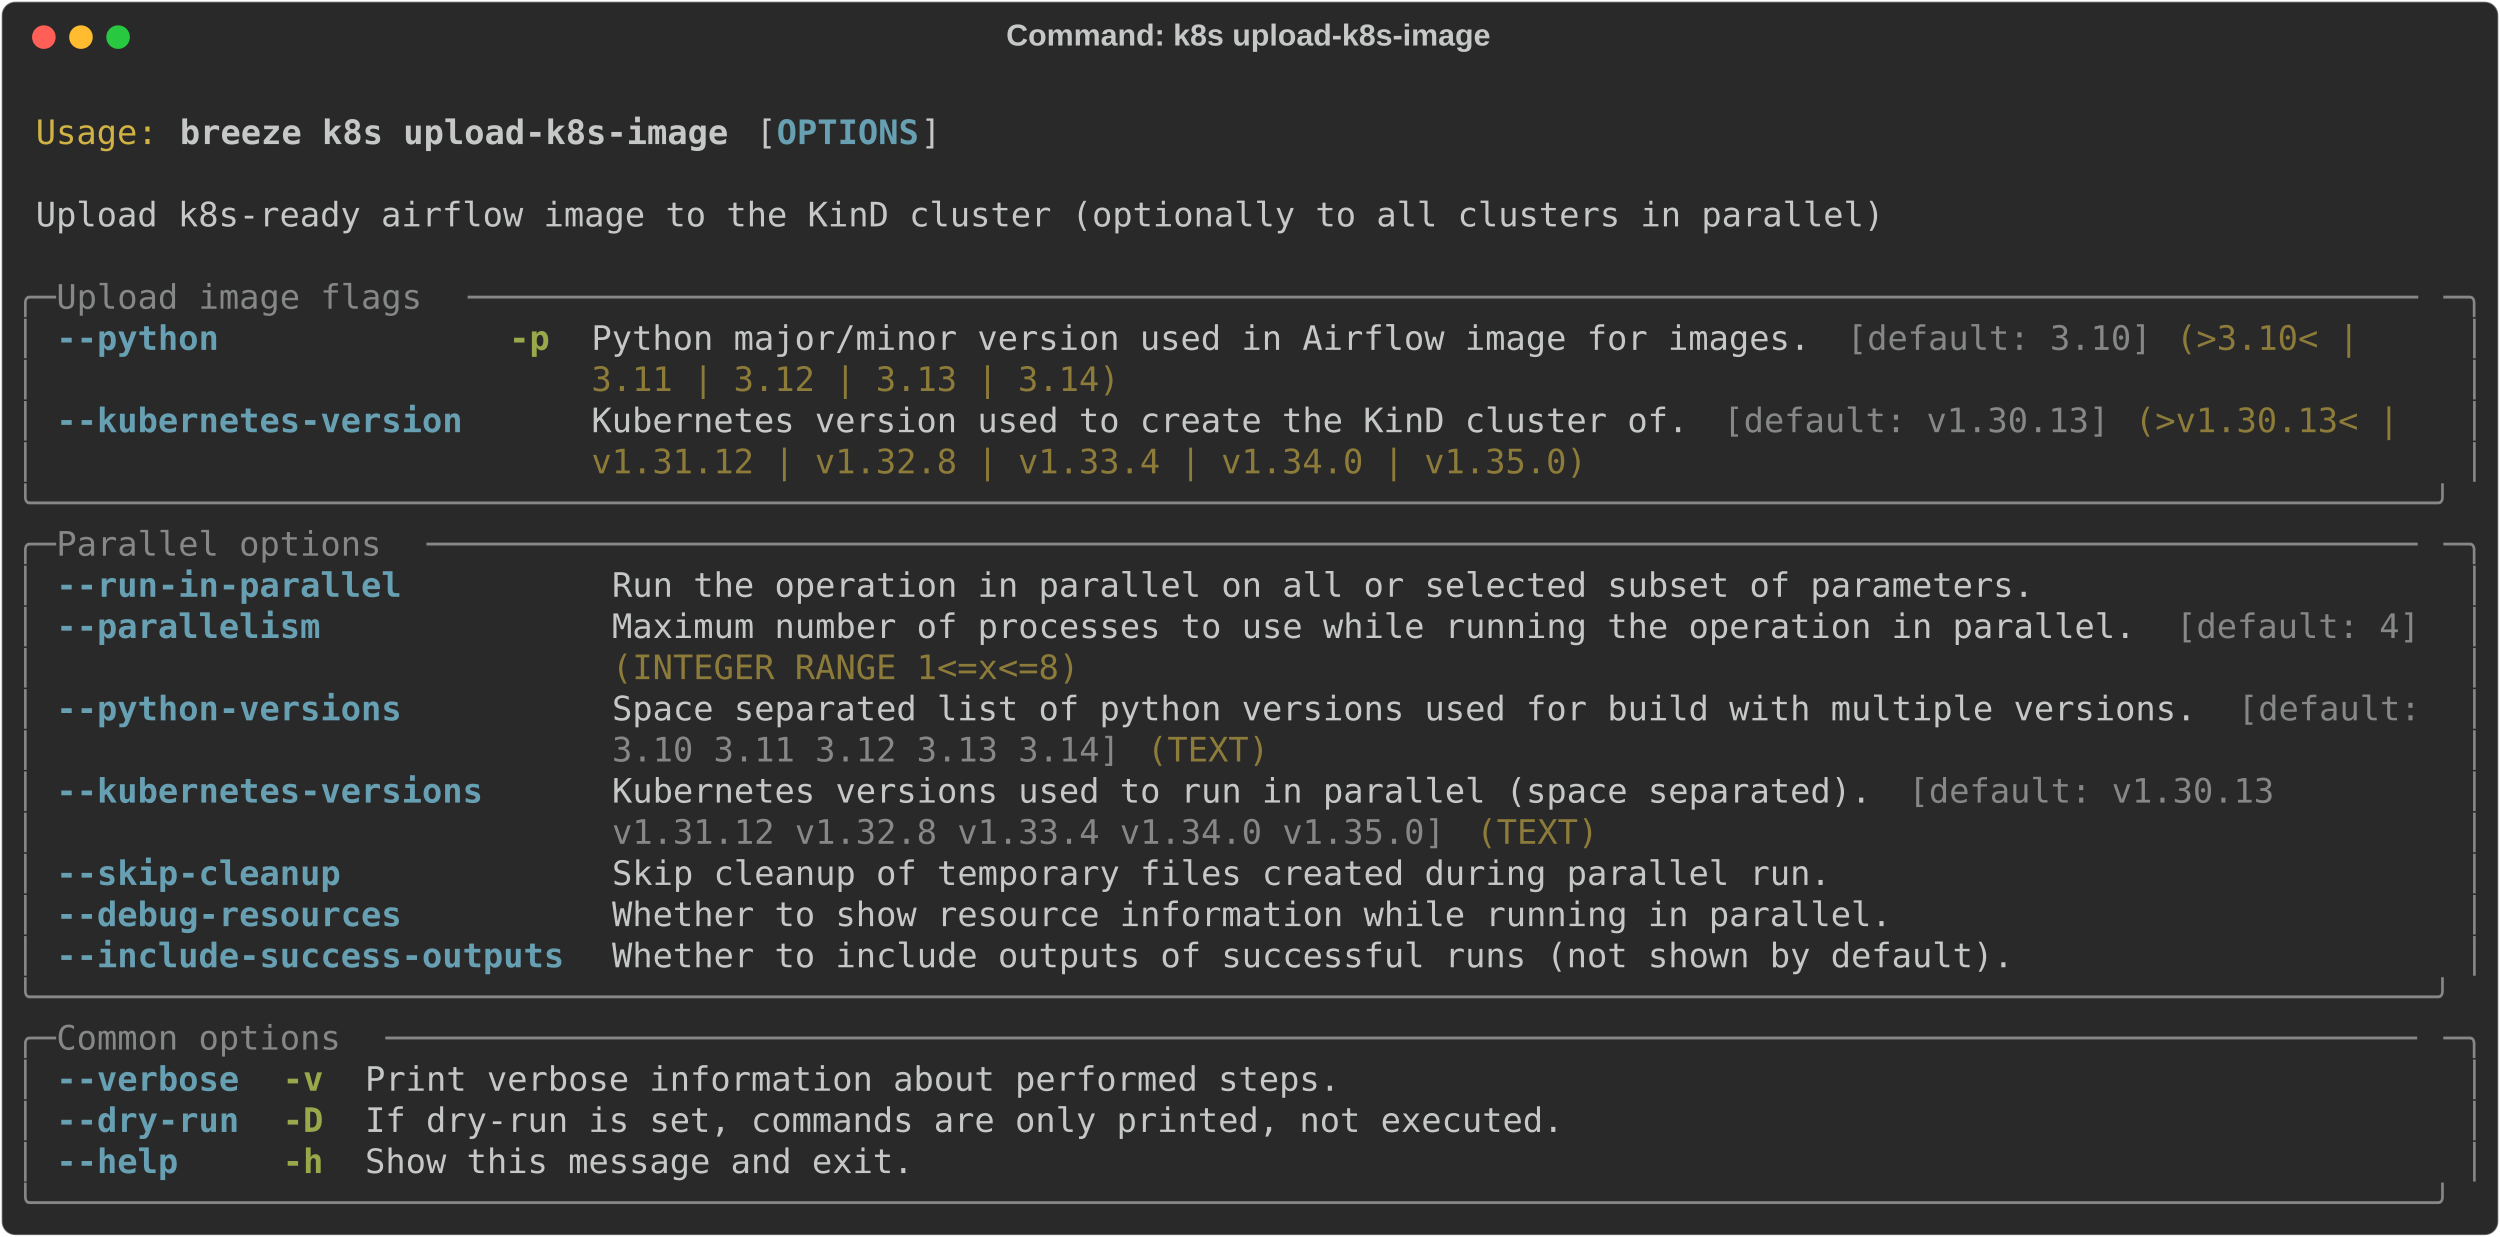
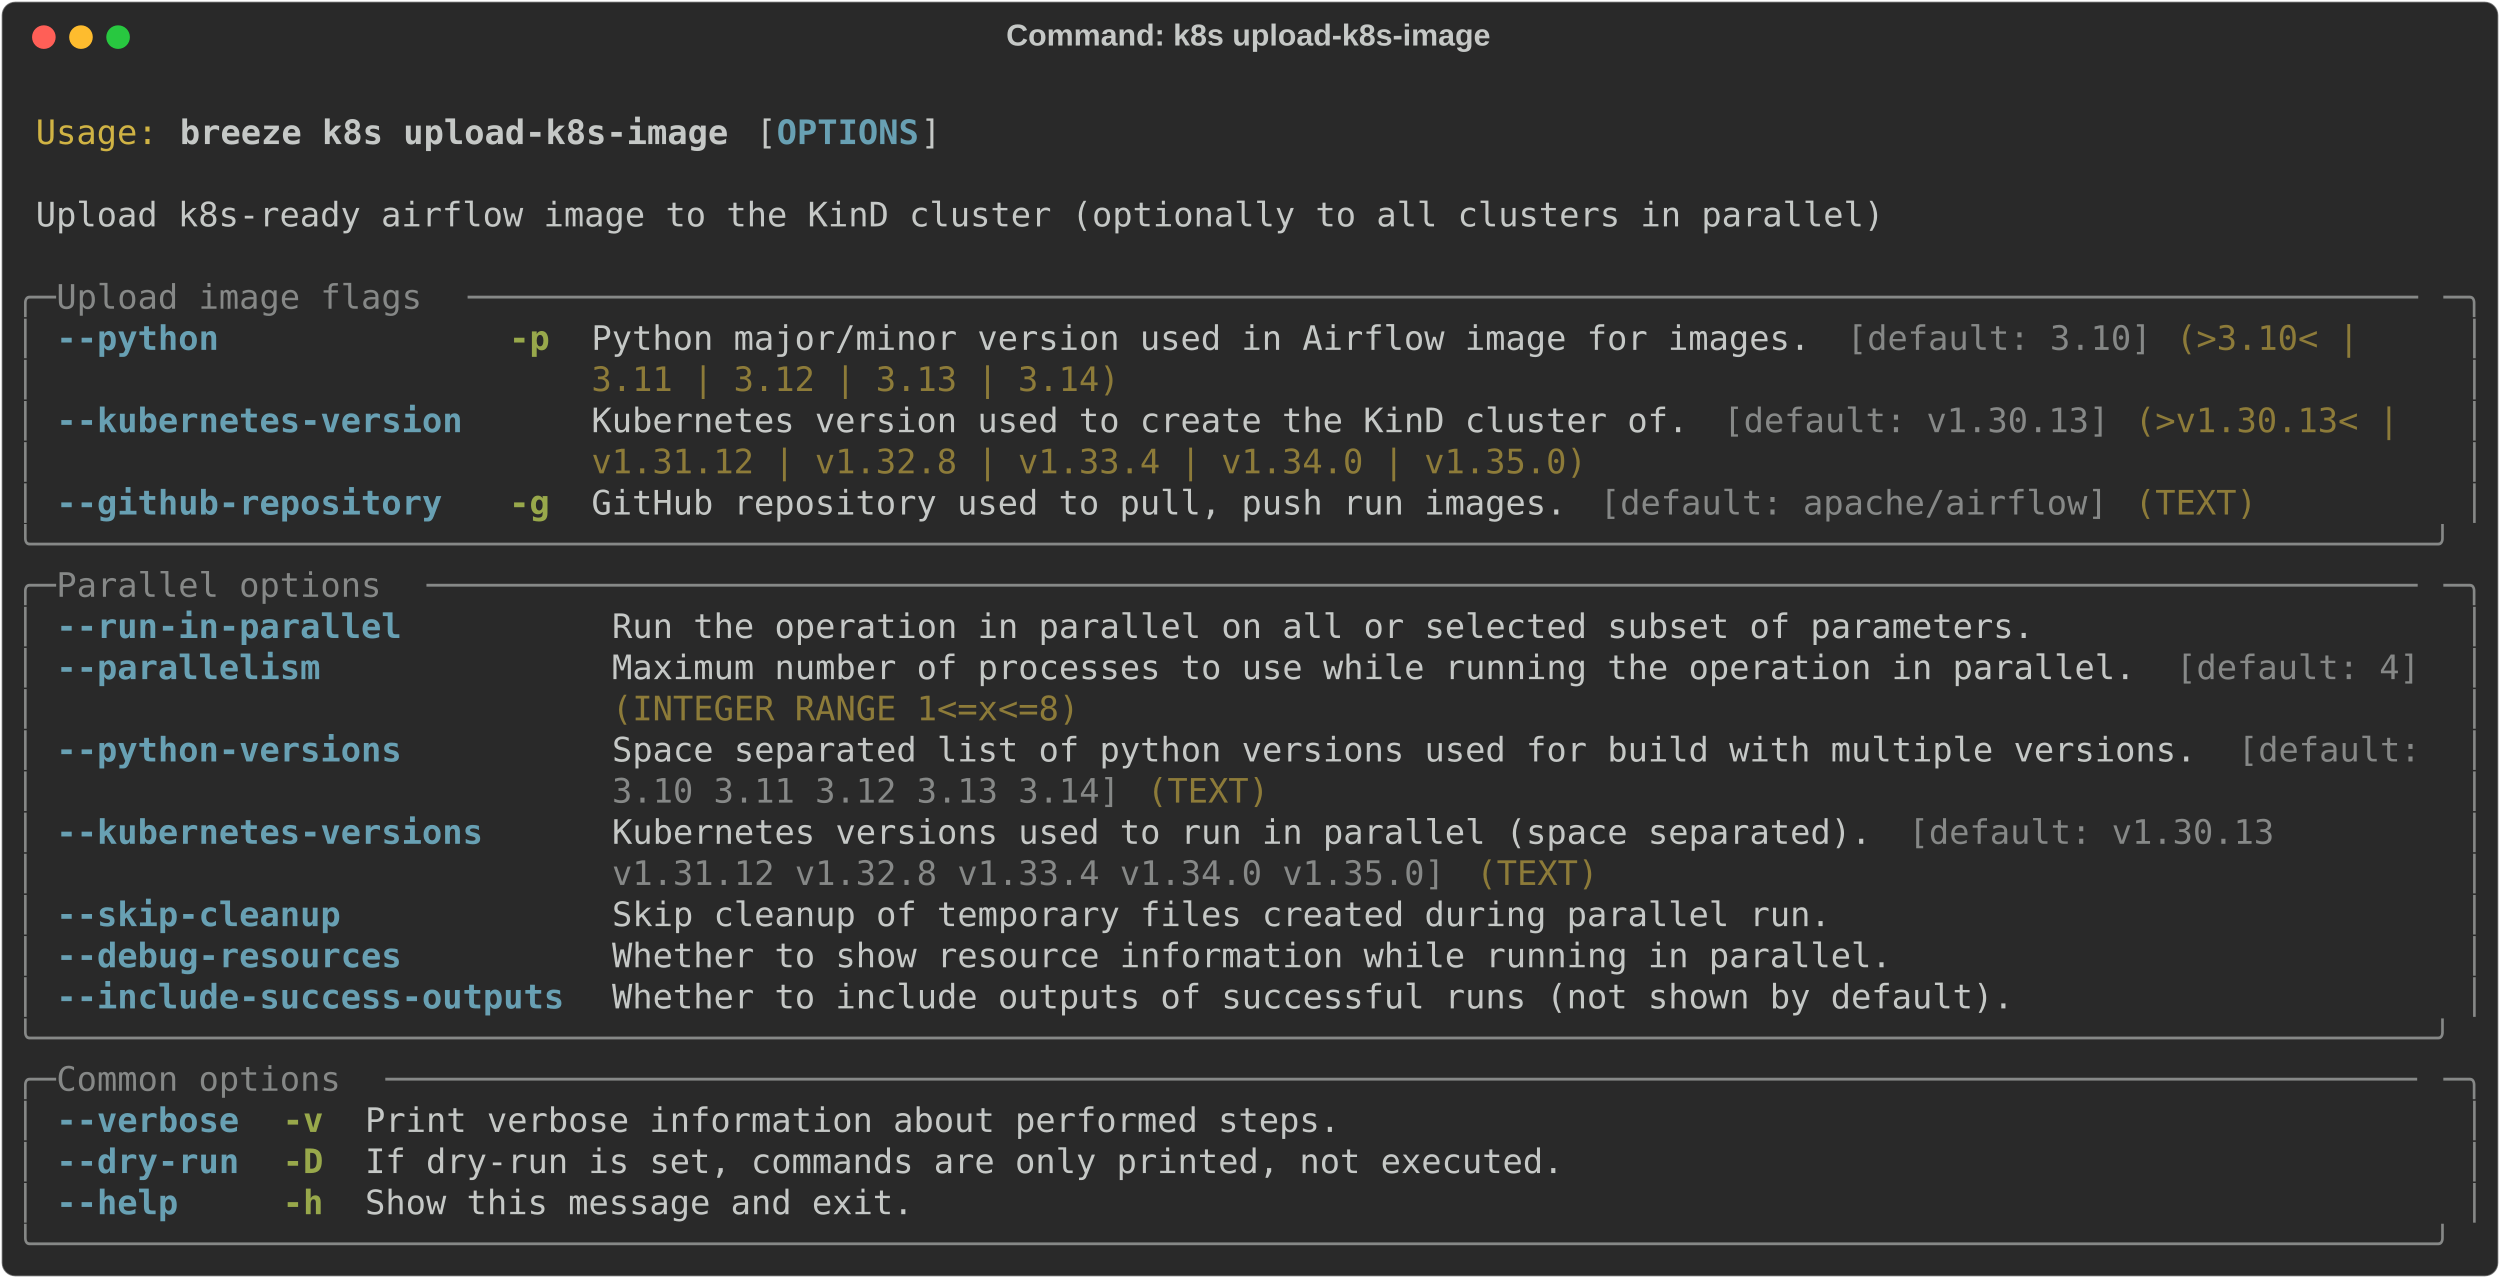
- <svg xmlns="http://www.w3.org/2000/svg" class="rich-terminal" viewBox="0 0 1482 733.2">
+ <svg xmlns="http://www.w3.org/2000/svg" class="rich-terminal" viewBox="0 0 1482 757.6">
  <style>

    @font-face {
        font-family: "Fira Code";
        src: local("FiraCode-Regular"),
                url("https://cdnjs.cloudflare.com/ajax/libs/firacode/6.2.0/woff2/FiraCode-Regular.woff2") format("woff2"),
                url("https://cdnjs.cloudflare.com/ajax/libs/firacode/6.2.0/woff/FiraCode-Regular.woff") format("woff");
        font-style: normal;
        font-weight: 400;
    }
    @font-face {
        font-family: "Fira Code";
        src: local("FiraCode-Bold"),
                url("https://cdnjs.cloudflare.com/ajax/libs/firacode/6.2.0/woff2/FiraCode-Bold.woff2") format("woff2"),
                url("https://cdnjs.cloudflare.com/ajax/libs/firacode/6.2.0/woff/FiraCode-Bold.woff") format("woff");
        font-style: bold;
        font-weight: 700;
    }

    .breeze-k8s-upload-k8s-image-matrix {
        font-family: Fira Code, monospace;
        font-size: 20px;
        line-height: 24.4px;
        font-variant-east-asian: full-width;
    }

    .breeze-k8s-upload-k8s-image-title {
        font-size: 18px;
        font-weight: bold;
        font-family: arial;
    }

    .breeze-k8s-upload-k8s-image-r1 { fill: #c5c8c6 }
.breeze-k8s-upload-k8s-image-r2 { fill: #d0b344 }
.breeze-k8s-upload-k8s-image-r3 { fill: #c5c8c6;font-weight: bold }
.breeze-k8s-upload-k8s-image-r4 { fill: #68a0b3;font-weight: bold }
.breeze-k8s-upload-k8s-image-r5 { fill: #868887 }
.breeze-k8s-upload-k8s-image-r6 { fill: #98a84b;font-weight: bold }
.breeze-k8s-upload-k8s-image-r7 { fill: #8d7b39 }
    </style>
  <defs>
    <clipPath id="breeze-k8s-upload-k8s-image-clip-terminal">
-       <rect x="0" y="0" width="1463.0" height="682.2" />
+       <rect x="0" y="0" width="1463.0" height="706.6" />
    </clipPath>
    <clipPath id="breeze-k8s-upload-k8s-image-line-0">
      <rect x="0" y="1.5" width="1464" height="24.65" />
    </clipPath>
    <clipPath id="breeze-k8s-upload-k8s-image-line-1">
      <rect x="0" y="25.9" width="1464" height="24.65" />
    </clipPath>
    <clipPath id="breeze-k8s-upload-k8s-image-line-2">
      <rect x="0" y="50.3" width="1464" height="24.65" />
    </clipPath>
    <clipPath id="breeze-k8s-upload-k8s-image-line-3">
      <rect x="0" y="74.7" width="1464" height="24.65" />
    </clipPath>
    <clipPath id="breeze-k8s-upload-k8s-image-line-4">
      <rect x="0" y="99.1" width="1464" height="24.65" />
    </clipPath>
    <clipPath id="breeze-k8s-upload-k8s-image-line-5">
      <rect x="0" y="123.5" width="1464" height="24.65" />
    </clipPath>
    <clipPath id="breeze-k8s-upload-k8s-image-line-6">
      <rect x="0" y="147.9" width="1464" height="24.65" />
    </clipPath>
    <clipPath id="breeze-k8s-upload-k8s-image-line-7">
      <rect x="0" y="172.3" width="1464" height="24.65" />
    </clipPath>
    <clipPath id="breeze-k8s-upload-k8s-image-line-8">
      <rect x="0" y="196.7" width="1464" height="24.65" />
    </clipPath>
    <clipPath id="breeze-k8s-upload-k8s-image-line-9">
      <rect x="0" y="221.1" width="1464" height="24.65" />
    </clipPath>
    <clipPath id="breeze-k8s-upload-k8s-image-line-10">
      <rect x="0" y="245.5" width="1464" height="24.65" />
    </clipPath>
    <clipPath id="breeze-k8s-upload-k8s-image-line-11">
      <rect x="0" y="269.9" width="1464" height="24.65" />
    </clipPath>
    <clipPath id="breeze-k8s-upload-k8s-image-line-12">
      <rect x="0" y="294.3" width="1464" height="24.65" />
    </clipPath>
    <clipPath id="breeze-k8s-upload-k8s-image-line-13">
      <rect x="0" y="318.7" width="1464" height="24.65" />
    </clipPath>
    <clipPath id="breeze-k8s-upload-k8s-image-line-14">
      <rect x="0" y="343.1" width="1464" height="24.65" />
    </clipPath>
    <clipPath id="breeze-k8s-upload-k8s-image-line-15">
      <rect x="0" y="367.5" width="1464" height="24.65" />
    </clipPath>
    <clipPath id="breeze-k8s-upload-k8s-image-line-16">
      <rect x="0" y="391.9" width="1464" height="24.65" />
    </clipPath>
    <clipPath id="breeze-k8s-upload-k8s-image-line-17">
      <rect x="0" y="416.3" width="1464" height="24.65" />
    </clipPath>
    <clipPath id="breeze-k8s-upload-k8s-image-line-18">
      <rect x="0" y="440.7" width="1464" height="24.65" />
    </clipPath>
    <clipPath id="breeze-k8s-upload-k8s-image-line-19">
      <rect x="0" y="465.1" width="1464" height="24.65" />
    </clipPath>
    <clipPath id="breeze-k8s-upload-k8s-image-line-20">
      <rect x="0" y="489.5" width="1464" height="24.65" />
    </clipPath>
    <clipPath id="breeze-k8s-upload-k8s-image-line-21">
      <rect x="0" y="513.9" width="1464" height="24.65" />
    </clipPath>
    <clipPath id="breeze-k8s-upload-k8s-image-line-22">
      <rect x="0" y="538.3" width="1464" height="24.65" />
    </clipPath>
    <clipPath id="breeze-k8s-upload-k8s-image-line-23">
      <rect x="0" y="562.7" width="1464" height="24.65" />
    </clipPath>
    <clipPath id="breeze-k8s-upload-k8s-image-line-24">
      <rect x="0" y="587.1" width="1464" height="24.65" />
    </clipPath>
    <clipPath id="breeze-k8s-upload-k8s-image-line-25">
      <rect x="0" y="611.5" width="1464" height="24.65" />
    </clipPath>
    <clipPath id="breeze-k8s-upload-k8s-image-line-26">
      <rect x="0" y="635.9" width="1464" height="24.65" />
    </clipPath>
+     <clipPath id="breeze-k8s-upload-k8s-image-line-27">
+       <rect x="0" y="660.3" width="1464" height="24.65" />
+     </clipPath>
  </defs>
-   <rect fill="#292929" stroke="rgba(255,255,255,0.35)" stroke-width="1" x="1" y="1" width="1480" height="731.2" rx="8" />
+   <rect fill="#292929" stroke="rgba(255,255,255,0.35)" stroke-width="1" x="1" y="1" width="1480" height="755.6" rx="8" />
  <text class="breeze-k8s-upload-k8s-image-title" fill="#c5c8c6" text-anchor="middle" x="740" y="27">Command: k8s upload-k8s-image</text>
  <g transform="translate(26,22)">
    <circle cx="0" cy="0" r="7" fill="#ff5f57" />
    <circle cx="22" cy="0" r="7" fill="#febc2e" />
    <circle cx="44" cy="0" r="7" fill="#28c840" />
  </g>
  <g transform="translate(9, 41)" clip-path="url(#breeze-k8s-upload-k8s-image-clip-terminal)">
    <g class="breeze-k8s-upload-k8s-image-matrix">
      <text class="breeze-k8s-upload-k8s-image-r1" x="1464" y="20" textLength="12.2" clip-path="url(#breeze-k8s-upload-k8s-image-line-0)">
</text>
      <text class="breeze-k8s-upload-k8s-image-r2" x="12.2" y="44.4" textLength="73.2" clip-path="url(#breeze-k8s-upload-k8s-image-line-1)">Usage:</text>
      <text class="breeze-k8s-upload-k8s-image-r3" x="97.6" y="44.4" textLength="329.4" clip-path="url(#breeze-k8s-upload-k8s-image-line-1)">breeze k8s upload-k8s-image</text>
      <text class="breeze-k8s-upload-k8s-image-r1" x="439.2" y="44.4" textLength="12.2" clip-path="url(#breeze-k8s-upload-k8s-image-line-1)">[</text>
      <text class="breeze-k8s-upload-k8s-image-r4" x="451.4" y="44.4" textLength="85.4" clip-path="url(#breeze-k8s-upload-k8s-image-line-1)">OPTIONS</text>
      <text class="breeze-k8s-upload-k8s-image-r1" x="536.8" y="44.4" textLength="12.2" clip-path="url(#breeze-k8s-upload-k8s-image-line-1)">]</text>
      <text class="breeze-k8s-upload-k8s-image-r1" x="1464" y="44.4" textLength="12.2" clip-path="url(#breeze-k8s-upload-k8s-image-line-1)">
</text>
      <text class="breeze-k8s-upload-k8s-image-r1" x="1464" y="68.8" textLength="12.2" clip-path="url(#breeze-k8s-upload-k8s-image-line-2)">
</text>
      <text class="breeze-k8s-upload-k8s-image-r1" x="12.2" y="93.2" textLength="1110.2" clip-path="url(#breeze-k8s-upload-k8s-image-line-3)">Upload k8s-ready airflow image to the KinD cluster (optionally to all clusters in parallel)</text>
      <text class="breeze-k8s-upload-k8s-image-r1" x="1464" y="93.2" textLength="12.2" clip-path="url(#breeze-k8s-upload-k8s-image-line-3)">
</text>
      <text class="breeze-k8s-upload-k8s-image-r1" x="1464" y="117.6" textLength="12.2" clip-path="url(#breeze-k8s-upload-k8s-image-line-4)">
</text>
      <text class="breeze-k8s-upload-k8s-image-r5" x="0" y="142" textLength="24.4" clip-path="url(#breeze-k8s-upload-k8s-image-line-5)">╭─</text>
      <text class="breeze-k8s-upload-k8s-image-r5" x="24.4" y="142" textLength="244" clip-path="url(#breeze-k8s-upload-k8s-image-line-5)"> Upload image flags </text>
      <text class="breeze-k8s-upload-k8s-image-r5" x="268.4" y="142" textLength="1171.2" clip-path="url(#breeze-k8s-upload-k8s-image-line-5)">────────────────────────────────────────────────────────────────────────────────────────────────</text>
      <text class="breeze-k8s-upload-k8s-image-r5" x="1439.6" y="142" textLength="24.4" clip-path="url(#breeze-k8s-upload-k8s-image-line-5)">─╮</text>
      <text class="breeze-k8s-upload-k8s-image-r1" x="1464" y="142" textLength="12.2" clip-path="url(#breeze-k8s-upload-k8s-image-line-5)">
</text>
      <text class="breeze-k8s-upload-k8s-image-r5" x="0" y="166.4" textLength="12.2" clip-path="url(#breeze-k8s-upload-k8s-image-line-6)">│</text>
      <text class="breeze-k8s-upload-k8s-image-r4" x="24.4" y="166.4" textLength="244" clip-path="url(#breeze-k8s-upload-k8s-image-line-6)">--python            </text>
      <text class="breeze-k8s-upload-k8s-image-r6" x="292.8" y="166.4" textLength="24.4" clip-path="url(#breeze-k8s-upload-k8s-image-line-6)">-p</text>
      <text class="breeze-k8s-upload-k8s-image-r1" x="341.6" y="166.4" textLength="744.2" clip-path="url(#breeze-k8s-upload-k8s-image-line-6)">Python major/minor version used in Airflow image for images. </text>
      <text class="breeze-k8s-upload-k8s-image-r5" x="1085.8" y="166.4" textLength="183" clip-path="url(#breeze-k8s-upload-k8s-image-line-6)">[default: 3.10]</text>
      <text class="breeze-k8s-upload-k8s-image-r7" x="1281" y="166.4" textLength="122" clip-path="url(#breeze-k8s-upload-k8s-image-line-6)">(&gt;3.10&lt; | </text>
      <text class="breeze-k8s-upload-k8s-image-r5" x="1451.8" y="166.4" textLength="12.2" clip-path="url(#breeze-k8s-upload-k8s-image-line-6)">│</text>
      <text class="breeze-k8s-upload-k8s-image-r1" x="1464" y="166.4" textLength="12.2" clip-path="url(#breeze-k8s-upload-k8s-image-line-6)">
</text>
      <text class="breeze-k8s-upload-k8s-image-r5" x="0" y="190.8" textLength="12.2" clip-path="url(#breeze-k8s-upload-k8s-image-line-7)">│</text>
      <text class="breeze-k8s-upload-k8s-image-r7" x="341.6" y="190.8" textLength="317.2" clip-path="url(#breeze-k8s-upload-k8s-image-line-7)">3.11 | 3.12 | 3.13 | 3.14)</text>
      <text class="breeze-k8s-upload-k8s-image-r5" x="1451.8" y="190.8" textLength="12.2" clip-path="url(#breeze-k8s-upload-k8s-image-line-7)">│</text>
      <text class="breeze-k8s-upload-k8s-image-r1" x="1464" y="190.8" textLength="12.2" clip-path="url(#breeze-k8s-upload-k8s-image-line-7)">
</text>
      <text class="breeze-k8s-upload-k8s-image-r5" x="0" y="215.2" textLength="12.2" clip-path="url(#breeze-k8s-upload-k8s-image-line-8)">│</text>
      <text class="breeze-k8s-upload-k8s-image-r4" x="24.4" y="215.2" textLength="244" clip-path="url(#breeze-k8s-upload-k8s-image-line-8)">--kubernetes-version</text>
      <text class="breeze-k8s-upload-k8s-image-r1" x="341.6" y="215.2" textLength="671" clip-path="url(#breeze-k8s-upload-k8s-image-line-8)">Kubernetes version used to create the KinD cluster of. </text>
      <text class="breeze-k8s-upload-k8s-image-r5" x="1012.6" y="215.2" textLength="231.8" clip-path="url(#breeze-k8s-upload-k8s-image-line-8)">[default: v1.30.13]</text>
      <text class="breeze-k8s-upload-k8s-image-r7" x="1256.6" y="215.2" textLength="170.8" clip-path="url(#breeze-k8s-upload-k8s-image-line-8)">(&gt;v1.30.13&lt; | </text>
      <text class="breeze-k8s-upload-k8s-image-r5" x="1451.8" y="215.2" textLength="12.2" clip-path="url(#breeze-k8s-upload-k8s-image-line-8)">│</text>
      <text class="breeze-k8s-upload-k8s-image-r1" x="1464" y="215.2" textLength="12.2" clip-path="url(#breeze-k8s-upload-k8s-image-line-8)">
</text>
      <text class="breeze-k8s-upload-k8s-image-r5" x="0" y="239.6" textLength="12.2" clip-path="url(#breeze-k8s-upload-k8s-image-line-9)">│</text>
      <text class="breeze-k8s-upload-k8s-image-r7" x="341.6" y="239.6" textLength="597.8" clip-path="url(#breeze-k8s-upload-k8s-image-line-9)">v1.31.12 | v1.32.8 | v1.33.4 | v1.34.0 | v1.35.0)</text>
      <text class="breeze-k8s-upload-k8s-image-r5" x="1451.8" y="239.6" textLength="12.2" clip-path="url(#breeze-k8s-upload-k8s-image-line-9)">│</text>
      <text class="breeze-k8s-upload-k8s-image-r1" x="1464" y="239.6" textLength="12.2" clip-path="url(#breeze-k8s-upload-k8s-image-line-9)">
</text>
-       <text class="breeze-k8s-upload-k8s-image-r5" x="0" y="264" textLength="1464" clip-path="url(#breeze-k8s-upload-k8s-image-line-10)">╰──────────────────────────────────────────────────────────────────────────────────────────────────────────────────────╯</text>
+       <text class="breeze-k8s-upload-k8s-image-r5" x="0" y="264" textLength="12.2" clip-path="url(#breeze-k8s-upload-k8s-image-line-10)">│</text>
+       <text class="breeze-k8s-upload-k8s-image-r4" x="24.4" y="264" textLength="244" clip-path="url(#breeze-k8s-upload-k8s-image-line-10)">--github-repository </text>
+       <text class="breeze-k8s-upload-k8s-image-r6" x="292.8" y="264" textLength="24.4" clip-path="url(#breeze-k8s-upload-k8s-image-line-10)">-g</text>
+       <text class="breeze-k8s-upload-k8s-image-r1" x="341.6" y="264" textLength="597.8" clip-path="url(#breeze-k8s-upload-k8s-image-line-10)">GitHub repository used to pull, push run images. </text>
+       <text class="breeze-k8s-upload-k8s-image-r5" x="939.4" y="264" textLength="305" clip-path="url(#breeze-k8s-upload-k8s-image-line-10)">[default: apache/airflow]</text>
+       <text class="breeze-k8s-upload-k8s-image-r7" x="1256.6" y="264" textLength="73.2" clip-path="url(#breeze-k8s-upload-k8s-image-line-10)">(TEXT)</text>
+       <text class="breeze-k8s-upload-k8s-image-r5" x="1451.8" y="264" textLength="12.2" clip-path="url(#breeze-k8s-upload-k8s-image-line-10)">│</text>
      <text class="breeze-k8s-upload-k8s-image-r1" x="1464" y="264" textLength="12.2" clip-path="url(#breeze-k8s-upload-k8s-image-line-10)">
</text>
-       <text class="breeze-k8s-upload-k8s-image-r5" x="0" y="288.4" textLength="24.4" clip-path="url(#breeze-k8s-upload-k8s-image-line-11)">╭─</text>
-       <text class="breeze-k8s-upload-k8s-image-r5" x="24.4" y="288.4" textLength="219.6" clip-path="url(#breeze-k8s-upload-k8s-image-line-11)"> Parallel options </text>
-       <text class="breeze-k8s-upload-k8s-image-r5" x="244" y="288.4" textLength="1195.6" clip-path="url(#breeze-k8s-upload-k8s-image-line-11)">──────────────────────────────────────────────────────────────────────────────────────────────────</text>
-       <text class="breeze-k8s-upload-k8s-image-r5" x="1439.6" y="288.4" textLength="24.4" clip-path="url(#breeze-k8s-upload-k8s-image-line-11)">─╮</text>
+       <text class="breeze-k8s-upload-k8s-image-r5" x="0" y="288.4" textLength="1464" clip-path="url(#breeze-k8s-upload-k8s-image-line-11)">╰──────────────────────────────────────────────────────────────────────────────────────────────────────────────────────╯</text>
      <text class="breeze-k8s-upload-k8s-image-r1" x="1464" y="288.4" textLength="12.2" clip-path="url(#breeze-k8s-upload-k8s-image-line-11)">
</text>
-       <text class="breeze-k8s-upload-k8s-image-r5" x="0" y="312.8" textLength="12.2" clip-path="url(#breeze-k8s-upload-k8s-image-line-12)">│</text>
-       <text class="breeze-k8s-upload-k8s-image-r4" x="24.4" y="312.8" textLength="305" clip-path="url(#breeze-k8s-upload-k8s-image-line-12)">--run-in-parallel        </text>
-       <text class="breeze-k8s-upload-k8s-image-r1" x="353.8" y="312.8" textLength="854" clip-path="url(#breeze-k8s-upload-k8s-image-line-12)">Run the operation in parallel on all or selected subset of parameters.</text>
-       <text class="breeze-k8s-upload-k8s-image-r5" x="1451.8" y="312.8" textLength="12.2" clip-path="url(#breeze-k8s-upload-k8s-image-line-12)">│</text>
+       <text class="breeze-k8s-upload-k8s-image-r5" x="0" y="312.8" textLength="24.4" clip-path="url(#breeze-k8s-upload-k8s-image-line-12)">╭─</text>
+       <text class="breeze-k8s-upload-k8s-image-r5" x="24.4" y="312.8" textLength="219.6" clip-path="url(#breeze-k8s-upload-k8s-image-line-12)"> Parallel options </text>
+       <text class="breeze-k8s-upload-k8s-image-r5" x="244" y="312.8" textLength="1195.6" clip-path="url(#breeze-k8s-upload-k8s-image-line-12)">──────────────────────────────────────────────────────────────────────────────────────────────────</text>
+       <text class="breeze-k8s-upload-k8s-image-r5" x="1439.6" y="312.8" textLength="24.4" clip-path="url(#breeze-k8s-upload-k8s-image-line-12)">─╮</text>
      <text class="breeze-k8s-upload-k8s-image-r1" x="1464" y="312.8" textLength="12.2" clip-path="url(#breeze-k8s-upload-k8s-image-line-12)">
</text>
      <text class="breeze-k8s-upload-k8s-image-r5" x="0" y="337.2" textLength="12.2" clip-path="url(#breeze-k8s-upload-k8s-image-line-13)">│</text>
-       <text class="breeze-k8s-upload-k8s-image-r4" x="24.4" y="337.2" textLength="305" clip-path="url(#breeze-k8s-upload-k8s-image-line-13)">--parallelism            </text>
-       <text class="breeze-k8s-upload-k8s-image-r1" x="353.8" y="337.2" textLength="927.2" clip-path="url(#breeze-k8s-upload-k8s-image-line-13)">Maximum number of processes to use while running the operation in parallel. </text>
-       <text class="breeze-k8s-upload-k8s-image-r5" x="1281" y="337.2" textLength="146.4" clip-path="url(#breeze-k8s-upload-k8s-image-line-13)">[default: 4]</text>
+       <text class="breeze-k8s-upload-k8s-image-r4" x="24.4" y="337.2" textLength="305" clip-path="url(#breeze-k8s-upload-k8s-image-line-13)">--run-in-parallel        </text>
+       <text class="breeze-k8s-upload-k8s-image-r1" x="353.8" y="337.2" textLength="854" clip-path="url(#breeze-k8s-upload-k8s-image-line-13)">Run the operation in parallel on all or selected subset of parameters.</text>
      <text class="breeze-k8s-upload-k8s-image-r5" x="1451.8" y="337.2" textLength="12.2" clip-path="url(#breeze-k8s-upload-k8s-image-line-13)">│</text>
      <text class="breeze-k8s-upload-k8s-image-r1" x="1464" y="337.2" textLength="12.2" clip-path="url(#breeze-k8s-upload-k8s-image-line-13)">
</text>
      <text class="breeze-k8s-upload-k8s-image-r5" x="0" y="361.6" textLength="12.2" clip-path="url(#breeze-k8s-upload-k8s-image-line-14)">│</text>
-       <text class="breeze-k8s-upload-k8s-image-r7" x="353.8" y="361.6" textLength="280.6" clip-path="url(#breeze-k8s-upload-k8s-image-line-14)">(INTEGER RANGE 1&lt;=x&lt;=8)</text>
+       <text class="breeze-k8s-upload-k8s-image-r4" x="24.4" y="361.6" textLength="305" clip-path="url(#breeze-k8s-upload-k8s-image-line-14)">--parallelism            </text>
+       <text class="breeze-k8s-upload-k8s-image-r1" x="353.8" y="361.6" textLength="927.2" clip-path="url(#breeze-k8s-upload-k8s-image-line-14)">Maximum number of processes to use while running the operation in parallel. </text>
+       <text class="breeze-k8s-upload-k8s-image-r5" x="1281" y="361.6" textLength="146.4" clip-path="url(#breeze-k8s-upload-k8s-image-line-14)">[default: 4]</text>
      <text class="breeze-k8s-upload-k8s-image-r5" x="1451.8" y="361.6" textLength="12.2" clip-path="url(#breeze-k8s-upload-k8s-image-line-14)">│</text>
      <text class="breeze-k8s-upload-k8s-image-r1" x="1464" y="361.6" textLength="12.2" clip-path="url(#breeze-k8s-upload-k8s-image-line-14)">
</text>
      <text class="breeze-k8s-upload-k8s-image-r5" x="0" y="386" textLength="12.2" clip-path="url(#breeze-k8s-upload-k8s-image-line-15)">│</text>
-       <text class="breeze-k8s-upload-k8s-image-r4" x="24.4" y="386" textLength="305" clip-path="url(#breeze-k8s-upload-k8s-image-line-15)">--python-versions        </text>
-       <text class="breeze-k8s-upload-k8s-image-r1" x="353.8" y="386" textLength="963.8" clip-path="url(#breeze-k8s-upload-k8s-image-line-15)">Space separated list of python versions used for build with multiple versions. </text>
-       <text class="breeze-k8s-upload-k8s-image-r5" x="1317.6" y="386" textLength="122" clip-path="url(#breeze-k8s-upload-k8s-image-line-15)">[default: </text>
+       <text class="breeze-k8s-upload-k8s-image-r7" x="353.8" y="386" textLength="280.6" clip-path="url(#breeze-k8s-upload-k8s-image-line-15)">(INTEGER RANGE 1&lt;=x&lt;=8)</text>
      <text class="breeze-k8s-upload-k8s-image-r5" x="1451.8" y="386" textLength="12.2" clip-path="url(#breeze-k8s-upload-k8s-image-line-15)">│</text>
      <text class="breeze-k8s-upload-k8s-image-r1" x="1464" y="386" textLength="12.2" clip-path="url(#breeze-k8s-upload-k8s-image-line-15)">
</text>
      <text class="breeze-k8s-upload-k8s-image-r5" x="0" y="410.4" textLength="12.2" clip-path="url(#breeze-k8s-upload-k8s-image-line-16)">│</text>
-       <text class="breeze-k8s-upload-k8s-image-r5" x="353.8" y="410.4" textLength="305" clip-path="url(#breeze-k8s-upload-k8s-image-line-16)">3.10 3.11 3.12 3.13 3.14]</text>
-       <text class="breeze-k8s-upload-k8s-image-r7" x="671" y="410.4" textLength="73.2" clip-path="url(#breeze-k8s-upload-k8s-image-line-16)">(TEXT)</text>
+       <text class="breeze-k8s-upload-k8s-image-r4" x="24.4" y="410.4" textLength="305" clip-path="url(#breeze-k8s-upload-k8s-image-line-16)">--python-versions        </text>
+       <text class="breeze-k8s-upload-k8s-image-r1" x="353.8" y="410.4" textLength="963.8" clip-path="url(#breeze-k8s-upload-k8s-image-line-16)">Space separated list of python versions used for build with multiple versions. </text>
+       <text class="breeze-k8s-upload-k8s-image-r5" x="1317.6" y="410.4" textLength="122" clip-path="url(#breeze-k8s-upload-k8s-image-line-16)">[default: </text>
      <text class="breeze-k8s-upload-k8s-image-r5" x="1451.8" y="410.4" textLength="12.2" clip-path="url(#breeze-k8s-upload-k8s-image-line-16)">│</text>
      <text class="breeze-k8s-upload-k8s-image-r1" x="1464" y="410.4" textLength="12.2" clip-path="url(#breeze-k8s-upload-k8s-image-line-16)">
</text>
      <text class="breeze-k8s-upload-k8s-image-r5" x="0" y="434.8" textLength="12.2" clip-path="url(#breeze-k8s-upload-k8s-image-line-17)">│</text>
-       <text class="breeze-k8s-upload-k8s-image-r4" x="24.4" y="434.8" textLength="305" clip-path="url(#breeze-k8s-upload-k8s-image-line-17)">--kubernetes-versions    </text>
-       <text class="breeze-k8s-upload-k8s-image-r1" x="353.8" y="434.8" textLength="768.6" clip-path="url(#breeze-k8s-upload-k8s-image-line-17)">Kubernetes versions used to run in parallel (space separated). </text>
-       <text class="breeze-k8s-upload-k8s-image-r5" x="1122.4" y="434.8" textLength="231.8" clip-path="url(#breeze-k8s-upload-k8s-image-line-17)">[default: v1.30.13 </text>
+       <text class="breeze-k8s-upload-k8s-image-r5" x="353.8" y="434.8" textLength="305" clip-path="url(#breeze-k8s-upload-k8s-image-line-17)">3.10 3.11 3.12 3.13 3.14]</text>
+       <text class="breeze-k8s-upload-k8s-image-r7" x="671" y="434.8" textLength="73.2" clip-path="url(#breeze-k8s-upload-k8s-image-line-17)">(TEXT)</text>
      <text class="breeze-k8s-upload-k8s-image-r5" x="1451.8" y="434.8" textLength="12.2" clip-path="url(#breeze-k8s-upload-k8s-image-line-17)">│</text>
      <text class="breeze-k8s-upload-k8s-image-r1" x="1464" y="434.8" textLength="12.2" clip-path="url(#breeze-k8s-upload-k8s-image-line-17)">
</text>
      <text class="breeze-k8s-upload-k8s-image-r5" x="0" y="459.2" textLength="12.2" clip-path="url(#breeze-k8s-upload-k8s-image-line-18)">│</text>
-       <text class="breeze-k8s-upload-k8s-image-r5" x="353.8" y="459.2" textLength="500.2" clip-path="url(#breeze-k8s-upload-k8s-image-line-18)">v1.31.12 v1.32.8 v1.33.4 v1.34.0 v1.35.0]</text>
-       <text class="breeze-k8s-upload-k8s-image-r7" x="866.2" y="459.2" textLength="73.2" clip-path="url(#breeze-k8s-upload-k8s-image-line-18)">(TEXT)</text>
+       <text class="breeze-k8s-upload-k8s-image-r4" x="24.4" y="459.2" textLength="305" clip-path="url(#breeze-k8s-upload-k8s-image-line-18)">--kubernetes-versions    </text>
+       <text class="breeze-k8s-upload-k8s-image-r1" x="353.8" y="459.2" textLength="768.6" clip-path="url(#breeze-k8s-upload-k8s-image-line-18)">Kubernetes versions used to run in parallel (space separated). </text>
+       <text class="breeze-k8s-upload-k8s-image-r5" x="1122.4" y="459.2" textLength="231.8" clip-path="url(#breeze-k8s-upload-k8s-image-line-18)">[default: v1.30.13 </text>
      <text class="breeze-k8s-upload-k8s-image-r5" x="1451.8" y="459.2" textLength="12.2" clip-path="url(#breeze-k8s-upload-k8s-image-line-18)">│</text>
      <text class="breeze-k8s-upload-k8s-image-r1" x="1464" y="459.2" textLength="12.2" clip-path="url(#breeze-k8s-upload-k8s-image-line-18)">
</text>
      <text class="breeze-k8s-upload-k8s-image-r5" x="0" y="483.6" textLength="12.2" clip-path="url(#breeze-k8s-upload-k8s-image-line-19)">│</text>
-       <text class="breeze-k8s-upload-k8s-image-r4" x="24.4" y="483.6" textLength="305" clip-path="url(#breeze-k8s-upload-k8s-image-line-19)">--skip-cleanup           </text>
-       <text class="breeze-k8s-upload-k8s-image-r1" x="353.8" y="483.6" textLength="732" clip-path="url(#breeze-k8s-upload-k8s-image-line-19)">Skip cleanup of temporary files created during parallel run.</text>
+       <text class="breeze-k8s-upload-k8s-image-r5" x="353.8" y="483.6" textLength="500.2" clip-path="url(#breeze-k8s-upload-k8s-image-line-19)">v1.31.12 v1.32.8 v1.33.4 v1.34.0 v1.35.0]</text>
+       <text class="breeze-k8s-upload-k8s-image-r7" x="866.2" y="483.6" textLength="73.2" clip-path="url(#breeze-k8s-upload-k8s-image-line-19)">(TEXT)</text>
      <text class="breeze-k8s-upload-k8s-image-r5" x="1451.8" y="483.6" textLength="12.2" clip-path="url(#breeze-k8s-upload-k8s-image-line-19)">│</text>
      <text class="breeze-k8s-upload-k8s-image-r1" x="1464" y="483.6" textLength="12.2" clip-path="url(#breeze-k8s-upload-k8s-image-line-19)">
</text>
      <text class="breeze-k8s-upload-k8s-image-r5" x="0" y="508" textLength="12.2" clip-path="url(#breeze-k8s-upload-k8s-image-line-20)">│</text>
-       <text class="breeze-k8s-upload-k8s-image-r4" x="24.4" y="508" textLength="305" clip-path="url(#breeze-k8s-upload-k8s-image-line-20)">--debug-resources        </text>
-       <text class="breeze-k8s-upload-k8s-image-r1" x="353.8" y="508" textLength="768.6" clip-path="url(#breeze-k8s-upload-k8s-image-line-20)">Whether to show resource information while running in parallel.</text>
+       <text class="breeze-k8s-upload-k8s-image-r4" x="24.4" y="508" textLength="305" clip-path="url(#breeze-k8s-upload-k8s-image-line-20)">--skip-cleanup           </text>
+       <text class="breeze-k8s-upload-k8s-image-r1" x="353.8" y="508" textLength="732" clip-path="url(#breeze-k8s-upload-k8s-image-line-20)">Skip cleanup of temporary files created during parallel run.</text>
      <text class="breeze-k8s-upload-k8s-image-r5" x="1451.8" y="508" textLength="12.2" clip-path="url(#breeze-k8s-upload-k8s-image-line-20)">│</text>
      <text class="breeze-k8s-upload-k8s-image-r1" x="1464" y="508" textLength="12.2" clip-path="url(#breeze-k8s-upload-k8s-image-line-20)">
</text>
      <text class="breeze-k8s-upload-k8s-image-r5" x="0" y="532.4" textLength="12.2" clip-path="url(#breeze-k8s-upload-k8s-image-line-21)">│</text>
-       <text class="breeze-k8s-upload-k8s-image-r4" x="24.4" y="532.4" textLength="305" clip-path="url(#breeze-k8s-upload-k8s-image-line-21)">--include-success-outputs</text>
-       <text class="breeze-k8s-upload-k8s-image-r1" x="353.8" y="532.4" textLength="841.8" clip-path="url(#breeze-k8s-upload-k8s-image-line-21)">Whether to include outputs of successful runs (not shown by default).</text>
+       <text class="breeze-k8s-upload-k8s-image-r4" x="24.4" y="532.4" textLength="305" clip-path="url(#breeze-k8s-upload-k8s-image-line-21)">--debug-resources        </text>
+       <text class="breeze-k8s-upload-k8s-image-r1" x="353.8" y="532.4" textLength="768.6" clip-path="url(#breeze-k8s-upload-k8s-image-line-21)">Whether to show resource information while running in parallel.</text>
      <text class="breeze-k8s-upload-k8s-image-r5" x="1451.8" y="532.4" textLength="12.2" clip-path="url(#breeze-k8s-upload-k8s-image-line-21)">│</text>
      <text class="breeze-k8s-upload-k8s-image-r1" x="1464" y="532.4" textLength="12.2" clip-path="url(#breeze-k8s-upload-k8s-image-line-21)">
</text>
-       <text class="breeze-k8s-upload-k8s-image-r5" x="0" y="556.8" textLength="1464" clip-path="url(#breeze-k8s-upload-k8s-image-line-22)">╰──────────────────────────────────────────────────────────────────────────────────────────────────────────────────────╯</text>
+       <text class="breeze-k8s-upload-k8s-image-r5" x="0" y="556.8" textLength="12.2" clip-path="url(#breeze-k8s-upload-k8s-image-line-22)">│</text>
+       <text class="breeze-k8s-upload-k8s-image-r4" x="24.4" y="556.8" textLength="305" clip-path="url(#breeze-k8s-upload-k8s-image-line-22)">--include-success-outputs</text>
+       <text class="breeze-k8s-upload-k8s-image-r1" x="353.8" y="556.8" textLength="841.8" clip-path="url(#breeze-k8s-upload-k8s-image-line-22)">Whether to include outputs of successful runs (not shown by default).</text>
+       <text class="breeze-k8s-upload-k8s-image-r5" x="1451.8" y="556.8" textLength="12.2" clip-path="url(#breeze-k8s-upload-k8s-image-line-22)">│</text>
      <text class="breeze-k8s-upload-k8s-image-r1" x="1464" y="556.8" textLength="12.2" clip-path="url(#breeze-k8s-upload-k8s-image-line-22)">
</text>
-       <text class="breeze-k8s-upload-k8s-image-r5" x="0" y="581.2" textLength="24.4" clip-path="url(#breeze-k8s-upload-k8s-image-line-23)">╭─</text>
-       <text class="breeze-k8s-upload-k8s-image-r5" x="24.4" y="581.2" textLength="195.2" clip-path="url(#breeze-k8s-upload-k8s-image-line-23)"> Common options </text>
-       <text class="breeze-k8s-upload-k8s-image-r5" x="219.6" y="581.2" textLength="1220" clip-path="url(#breeze-k8s-upload-k8s-image-line-23)">────────────────────────────────────────────────────────────────────────────────────────────────────</text>
-       <text class="breeze-k8s-upload-k8s-image-r5" x="1439.6" y="581.2" textLength="24.4" clip-path="url(#breeze-k8s-upload-k8s-image-line-23)">─╮</text>
+       <text class="breeze-k8s-upload-k8s-image-r5" x="0" y="581.2" textLength="1464" clip-path="url(#breeze-k8s-upload-k8s-image-line-23)">╰──────────────────────────────────────────────────────────────────────────────────────────────────────────────────────╯</text>
      <text class="breeze-k8s-upload-k8s-image-r1" x="1464" y="581.2" textLength="12.2" clip-path="url(#breeze-k8s-upload-k8s-image-line-23)">
</text>
-       <text class="breeze-k8s-upload-k8s-image-r5" x="0" y="605.6" textLength="12.2" clip-path="url(#breeze-k8s-upload-k8s-image-line-24)">│</text>
-       <text class="breeze-k8s-upload-k8s-image-r4" x="24.4" y="605.6" textLength="109.8" clip-path="url(#breeze-k8s-upload-k8s-image-line-24)">--verbose</text>
-       <text class="breeze-k8s-upload-k8s-image-r6" x="158.6" y="605.6" textLength="24.4" clip-path="url(#breeze-k8s-upload-k8s-image-line-24)">-v</text>
-       <text class="breeze-k8s-upload-k8s-image-r1" x="207.4" y="605.6" textLength="585.6" clip-path="url(#breeze-k8s-upload-k8s-image-line-24)">Print verbose information about performed steps.</text>
-       <text class="breeze-k8s-upload-k8s-image-r5" x="1451.8" y="605.6" textLength="12.2" clip-path="url(#breeze-k8s-upload-k8s-image-line-24)">│</text>
+       <text class="breeze-k8s-upload-k8s-image-r5" x="0" y="605.6" textLength="24.4" clip-path="url(#breeze-k8s-upload-k8s-image-line-24)">╭─</text>
+       <text class="breeze-k8s-upload-k8s-image-r5" x="24.4" y="605.6" textLength="195.2" clip-path="url(#breeze-k8s-upload-k8s-image-line-24)"> Common options </text>
+       <text class="breeze-k8s-upload-k8s-image-r5" x="219.6" y="605.6" textLength="1220" clip-path="url(#breeze-k8s-upload-k8s-image-line-24)">────────────────────────────────────────────────────────────────────────────────────────────────────</text>
+       <text class="breeze-k8s-upload-k8s-image-r5" x="1439.6" y="605.6" textLength="24.4" clip-path="url(#breeze-k8s-upload-k8s-image-line-24)">─╮</text>
      <text class="breeze-k8s-upload-k8s-image-r1" x="1464" y="605.6" textLength="12.2" clip-path="url(#breeze-k8s-upload-k8s-image-line-24)">
</text>
      <text class="breeze-k8s-upload-k8s-image-r5" x="0" y="630" textLength="12.2" clip-path="url(#breeze-k8s-upload-k8s-image-line-25)">│</text>
-       <text class="breeze-k8s-upload-k8s-image-r4" x="24.4" y="630" textLength="109.8" clip-path="url(#breeze-k8s-upload-k8s-image-line-25)">--dry-run</text>
-       <text class="breeze-k8s-upload-k8s-image-r6" x="158.6" y="630" textLength="24.4" clip-path="url(#breeze-k8s-upload-k8s-image-line-25)">-D</text>
-       <text class="breeze-k8s-upload-k8s-image-r1" x="207.4" y="630" textLength="719.8" clip-path="url(#breeze-k8s-upload-k8s-image-line-25)">If dry-run is set, commands are only printed, not executed.</text>
+       <text class="breeze-k8s-upload-k8s-image-r4" x="24.4" y="630" textLength="109.8" clip-path="url(#breeze-k8s-upload-k8s-image-line-25)">--verbose</text>
+       <text class="breeze-k8s-upload-k8s-image-r6" x="158.6" y="630" textLength="24.4" clip-path="url(#breeze-k8s-upload-k8s-image-line-25)">-v</text>
+       <text class="breeze-k8s-upload-k8s-image-r1" x="207.4" y="630" textLength="585.6" clip-path="url(#breeze-k8s-upload-k8s-image-line-25)">Print verbose information about performed steps.</text>
      <text class="breeze-k8s-upload-k8s-image-r5" x="1451.8" y="630" textLength="12.2" clip-path="url(#breeze-k8s-upload-k8s-image-line-25)">│</text>
      <text class="breeze-k8s-upload-k8s-image-r1" x="1464" y="630" textLength="12.2" clip-path="url(#breeze-k8s-upload-k8s-image-line-25)">
</text>
      <text class="breeze-k8s-upload-k8s-image-r5" x="0" y="654.4" textLength="12.2" clip-path="url(#breeze-k8s-upload-k8s-image-line-26)">│</text>
-       <text class="breeze-k8s-upload-k8s-image-r4" x="24.4" y="654.4" textLength="109.8" clip-path="url(#breeze-k8s-upload-k8s-image-line-26)">--help   </text>
-       <text class="breeze-k8s-upload-k8s-image-r6" x="158.6" y="654.4" textLength="24.4" clip-path="url(#breeze-k8s-upload-k8s-image-line-26)">-h</text>
-       <text class="breeze-k8s-upload-k8s-image-r1" x="207.4" y="654.4" textLength="329.4" clip-path="url(#breeze-k8s-upload-k8s-image-line-26)">Show this message and exit.</text>
+       <text class="breeze-k8s-upload-k8s-image-r4" x="24.4" y="654.4" textLength="109.8" clip-path="url(#breeze-k8s-upload-k8s-image-line-26)">--dry-run</text>
+       <text class="breeze-k8s-upload-k8s-image-r6" x="158.6" y="654.4" textLength="24.4" clip-path="url(#breeze-k8s-upload-k8s-image-line-26)">-D</text>
+       <text class="breeze-k8s-upload-k8s-image-r1" x="207.4" y="654.4" textLength="719.8" clip-path="url(#breeze-k8s-upload-k8s-image-line-26)">If dry-run is set, commands are only printed, not executed.</text>
      <text class="breeze-k8s-upload-k8s-image-r5" x="1451.8" y="654.4" textLength="12.2" clip-path="url(#breeze-k8s-upload-k8s-image-line-26)">│</text>
      <text class="breeze-k8s-upload-k8s-image-r1" x="1464" y="654.4" textLength="12.2" clip-path="url(#breeze-k8s-upload-k8s-image-line-26)">
</text>
-       <text class="breeze-k8s-upload-k8s-image-r5" x="0" y="678.8" textLength="1464" clip-path="url(#breeze-k8s-upload-k8s-image-line-27)">╰──────────────────────────────────────────────────────────────────────────────────────────────────────────────────────╯</text>
+       <text class="breeze-k8s-upload-k8s-image-r5" x="0" y="678.8" textLength="12.2" clip-path="url(#breeze-k8s-upload-k8s-image-line-27)">│</text>
+       <text class="breeze-k8s-upload-k8s-image-r4" x="24.4" y="678.8" textLength="109.8" clip-path="url(#breeze-k8s-upload-k8s-image-line-27)">--help   </text>
+       <text class="breeze-k8s-upload-k8s-image-r6" x="158.6" y="678.8" textLength="24.4" clip-path="url(#breeze-k8s-upload-k8s-image-line-27)">-h</text>
+       <text class="breeze-k8s-upload-k8s-image-r1" x="207.4" y="678.8" textLength="329.4" clip-path="url(#breeze-k8s-upload-k8s-image-line-27)">Show this message and exit.</text>
+       <text class="breeze-k8s-upload-k8s-image-r5" x="1451.8" y="678.8" textLength="12.2" clip-path="url(#breeze-k8s-upload-k8s-image-line-27)">│</text>
      <text class="breeze-k8s-upload-k8s-image-r1" x="1464" y="678.8" textLength="12.2" clip-path="url(#breeze-k8s-upload-k8s-image-line-27)">
+ </text>
+       <text class="breeze-k8s-upload-k8s-image-r5" x="0" y="703.2" textLength="1464" clip-path="url(#breeze-k8s-upload-k8s-image-line-28)">╰──────────────────────────────────────────────────────────────────────────────────────────────────────────────────────╯</text>
+       <text class="breeze-k8s-upload-k8s-image-r1" x="1464" y="703.2" textLength="12.2" clip-path="url(#breeze-k8s-upload-k8s-image-line-28)">
</text>
    </g>
  </g>
</svg>
